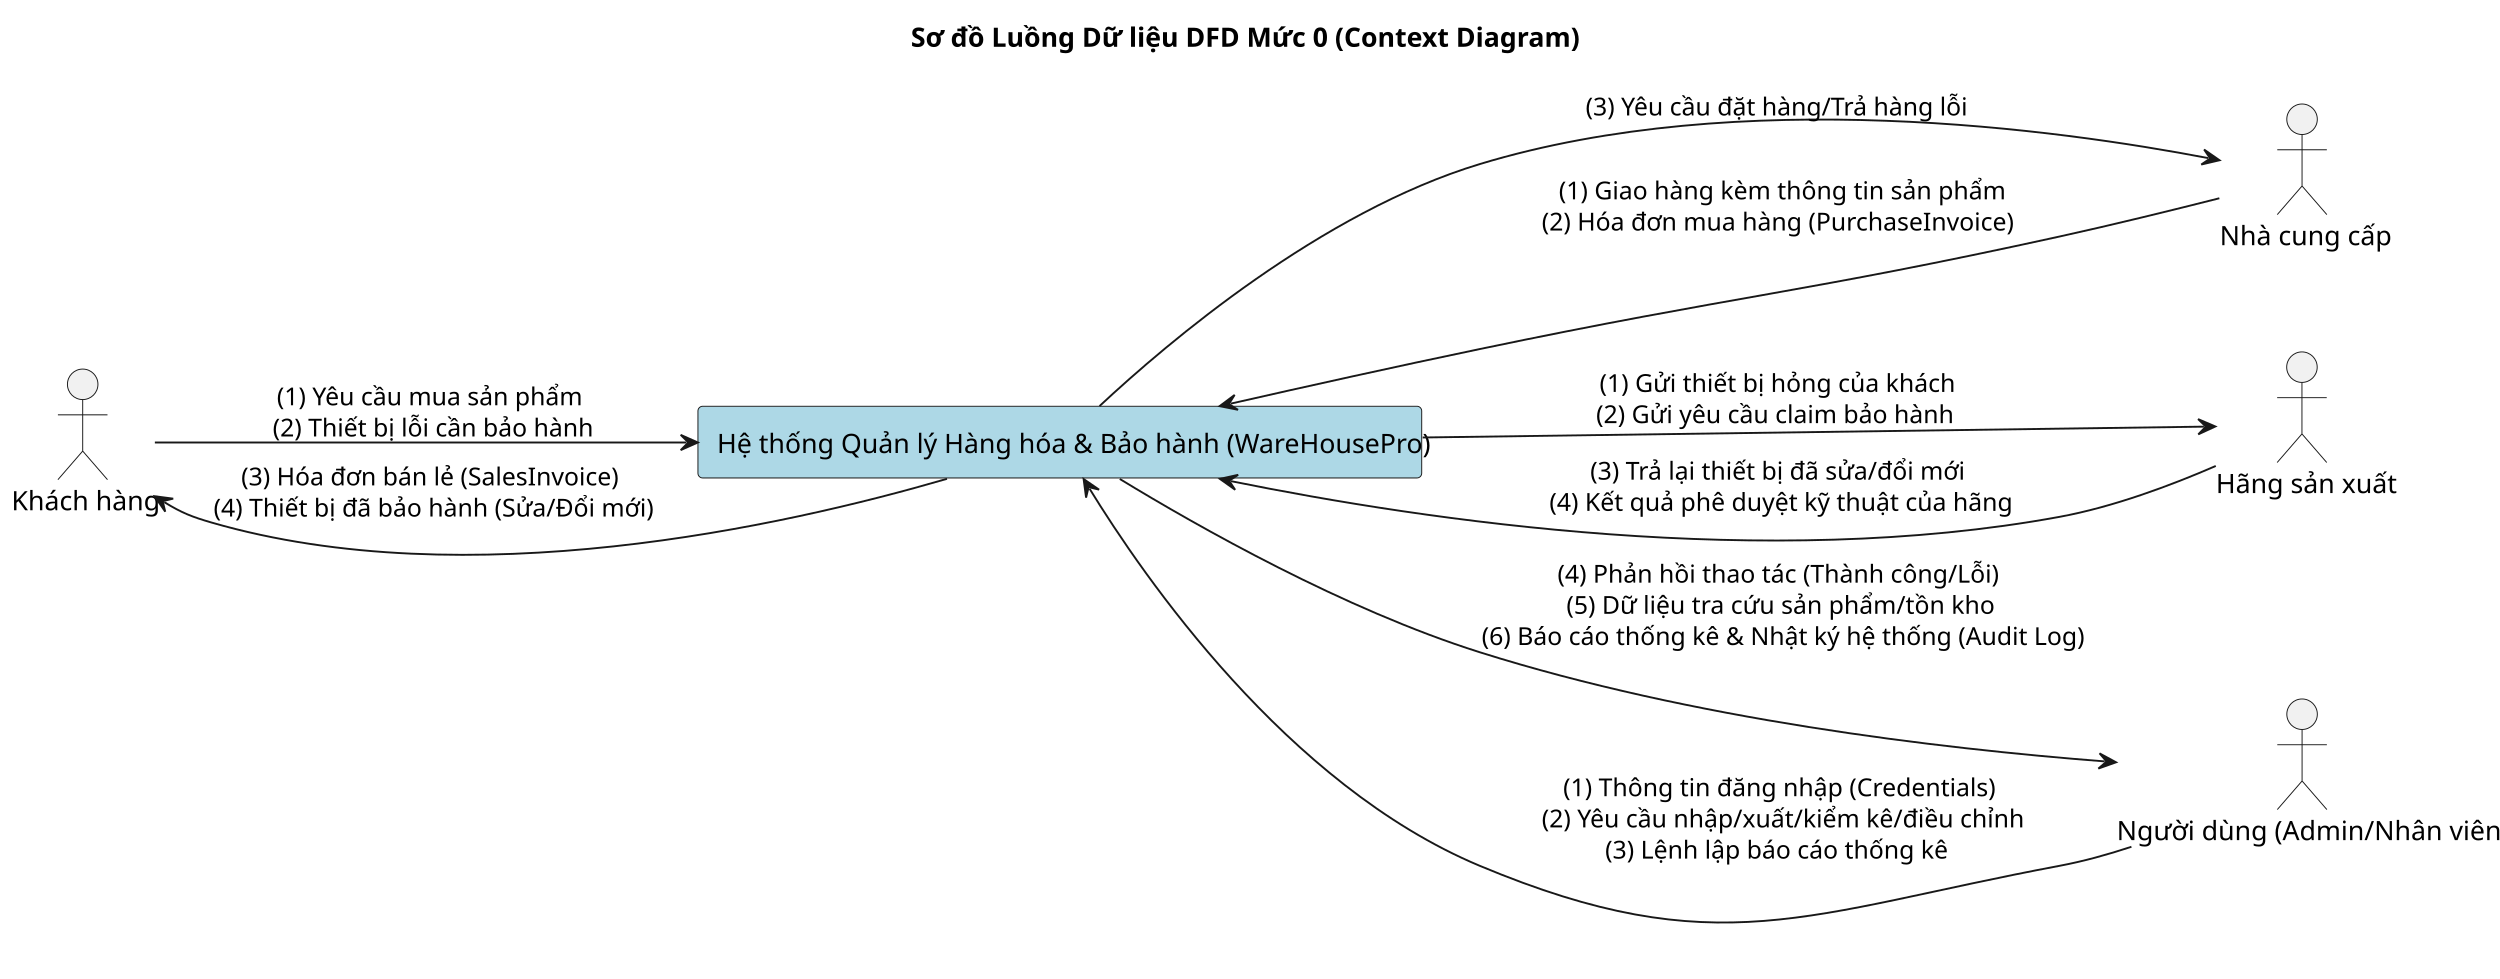
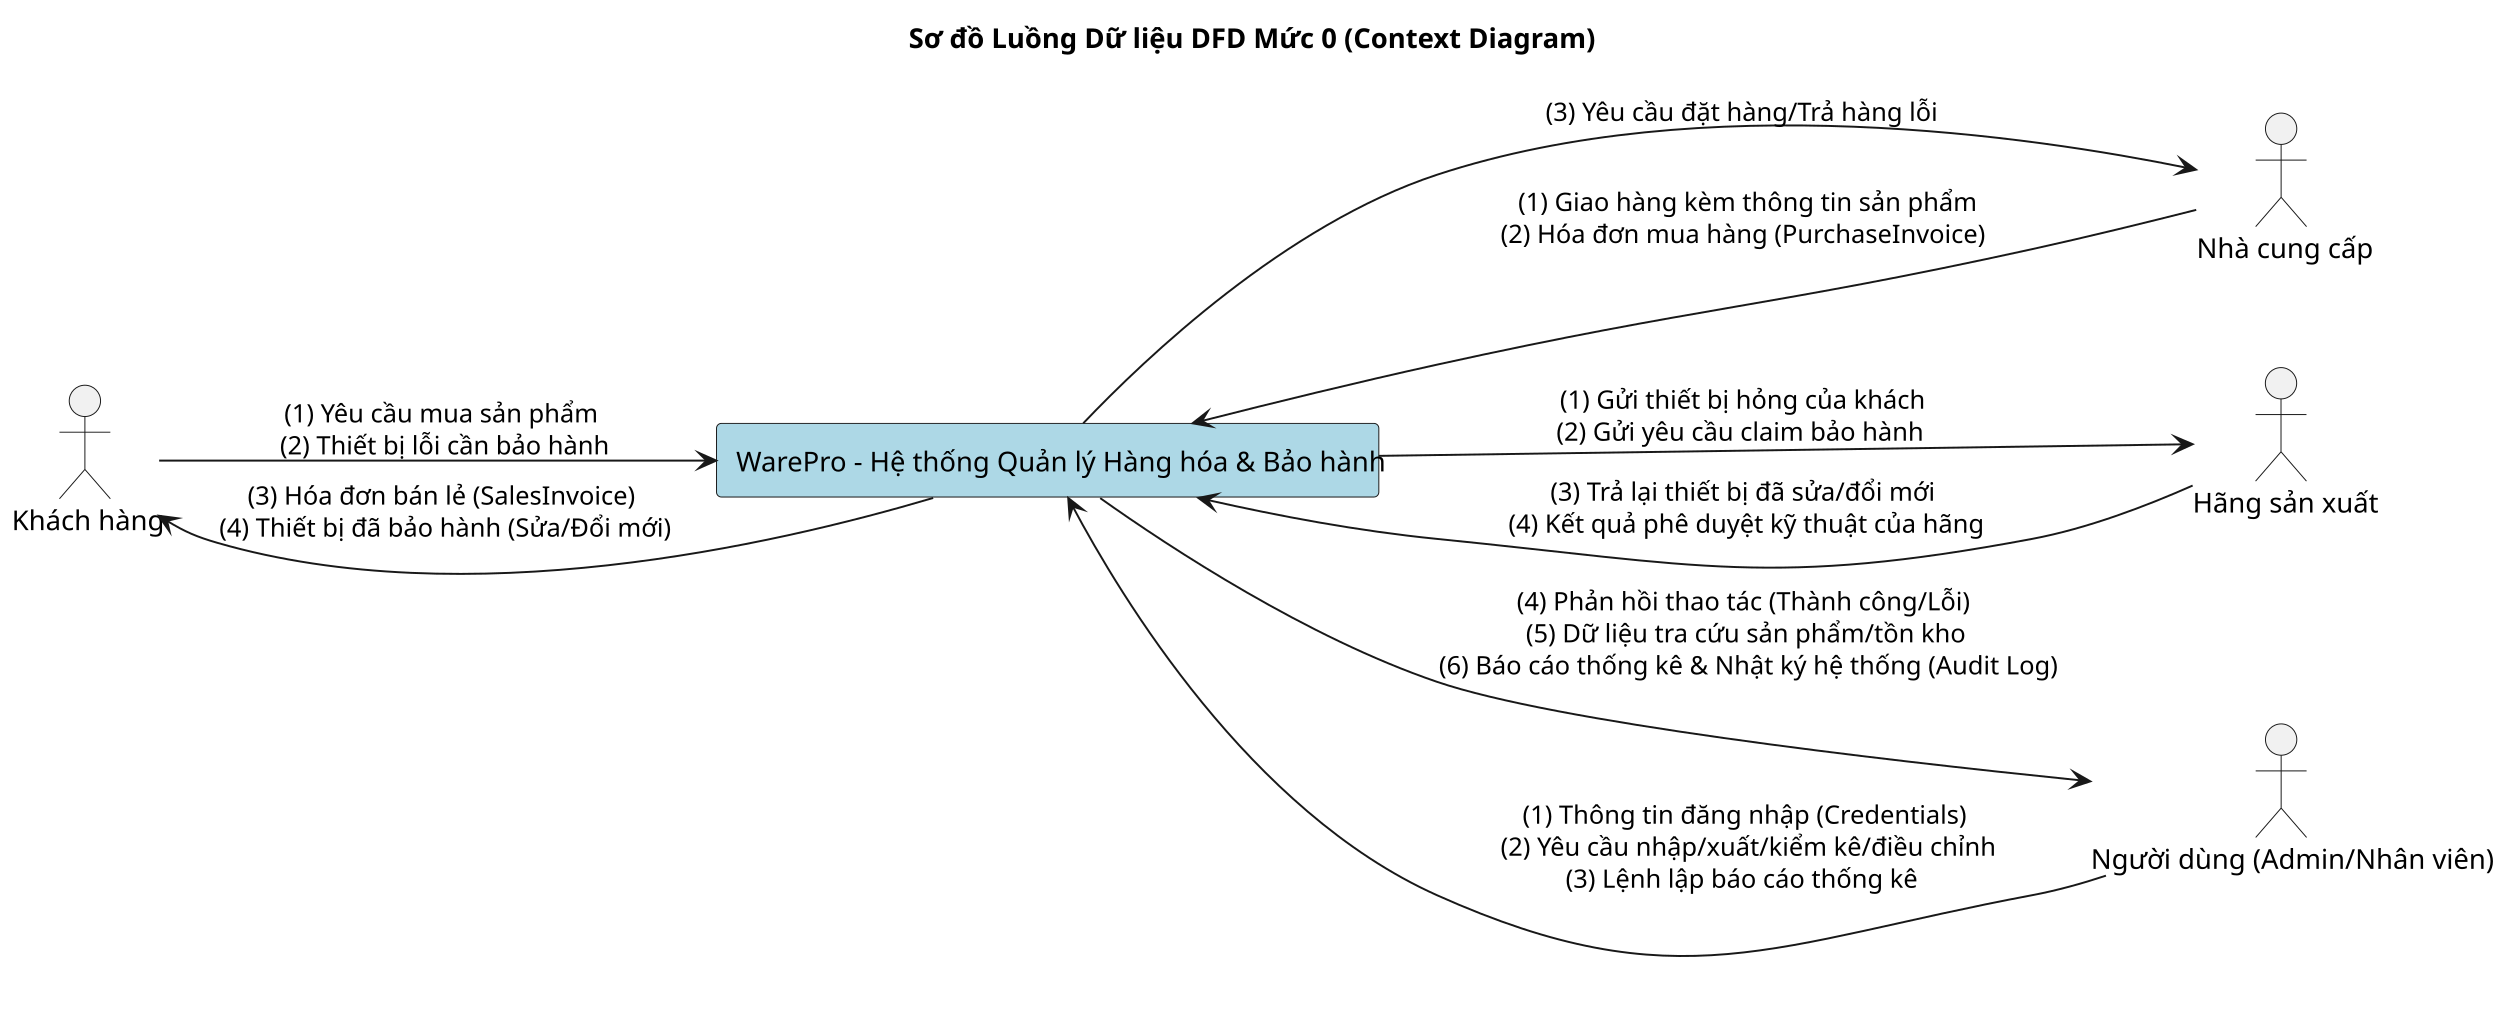
- <svg xmlns="http://www.w3.org/2000/svg" contentStyleType="text/css" data-diagram-type="DESCRIPTION" height="513px" preserveAspectRatio="none" style="width:1311px;height:513px;background:#FFFFFF;" version="1.1" viewBox="0 0 1311 513" width="1311px" zoomAndPan="magnify">
+ <svg xmlns="http://www.w3.org/2000/svg" contentStyleType="text/css" data-diagram-type="DESCRIPTION" height="527px" preserveAspectRatio="none" style="width:1277px;height:527px;background:#FFFFFF;" version="1.1" viewBox="0 0 1277 527" width="1277px" zoomAndPan="magnify">
  <defs />
  <g>
    <g class="title" data-source-line="1">
-       <text fill="#000000" font-family="sans-serif" font-size="14" font-weight="bold" lengthAdjust="spacing" textLength="342.125" x="477.648" y="24.533">Sơ đồ Luồng Dữ liệu DFD Mức 0 (Context Diagram)</text>
+       <text fill="#000000" font-family="sans-serif" font-size="14" font-weight="700" lengthAdjust="spacing" textLength="342.125" x="464.148" y="24.533">Sơ đồ Luồng Dữ liệu DFD Mức 0 (Context Diagram)</text>
    </g>
-     <g class="entity" data-qualified-name="Customer" data-source-line="7" id="ent0002">
-       <ellipse cx="43.365" cy="201.539" fill="#F1F1F1" rx="8" ry="8" style="stroke:#181818;stroke-width:0.5;" />
-       <path d="M43.365,209.539 L43.365,236.539 M30.365,217.539 L56.365,217.539 M43.365,236.539 L30.365,251.539 M43.365,236.539 L56.365,251.539" fill="none" style="stroke:#181818;stroke-width:0.5;" />
-       <text fill="#000000" font-family="sans-serif" font-size="14" lengthAdjust="spacing" textLength="74.731" x="6" y="267.573">Khách hàng</text>
+     <g class="entity" data-qualified-name="Customer" data-source-line="7" id="ent0001">
+       <ellipse cx="43.365" cy="204.769" fill="#F1F1F1" rx="8" ry="8" style="stroke:#181818;stroke-width:0.5;" />
+       <path d="M43.365,212.769 L43.365,239.769 M30.365,220.769 L56.365,220.769 M43.365,239.769 L30.365,254.769 M43.365,239.769 L56.365,254.769" fill="none" style="stroke:#181818;stroke-width:0.5;" />
+       <text fill="#000000" font-family="sans-serif" font-size="14" lengthAdjust="spacing" textLength="74.731" x="6" y="270.803">Khách hàng</text>
    </g>
-     <g class="entity" data-qualified-name="Supplier" data-source-line="8" id="ent0003">
-       <ellipse cx="1207.196" cy="62.539" fill="#F1F1F1" rx="8" ry="8" style="stroke:#181818;stroke-width:0.5;" />
-       <path d="M1207.196,70.539 L1207.196,97.539 M1194.196,78.539 L1220.196,78.539 M1207.196,97.539 L1194.196,112.539 M1207.196,97.539 L1220.196,112.539" fill="none" style="stroke:#181818;stroke-width:0.5;" />
-       <text fill="#000000" font-family="sans-serif" font-size="14" lengthAdjust="spacing" textLength="86.393" x="1164" y="128.573">Nhà cung cấp</text>
+     <g class="entity" data-qualified-name="Supplier" data-source-line="8" id="ent0002">
+       <ellipse cx="1165.196" cy="65.769" fill="#F1F1F1" rx="8" ry="8" style="stroke:#181818;stroke-width:0.5;" />
+       <path d="M1165.196,73.769 L1165.196,100.769 M1152.196,81.769 L1178.196,81.769 M1165.196,100.769 L1152.196,115.769 M1165.196,100.769 L1178.196,115.769" fill="none" style="stroke:#181818;stroke-width:0.5;" />
+       <text fill="#000000" font-family="sans-serif" font-size="14" lengthAdjust="spacing" textLength="86.393" x="1122" y="131.803">Nhà cung cấp</text>
    </g>
-     <g class="entity" data-qualified-name="Manufacturer" data-source-line="9" id="ent0004">
-       <ellipse cx="1207.141" cy="192.539" fill="#F1F1F1" rx="8" ry="8" style="stroke:#181818;stroke-width:0.5;" />
-       <path d="M1207.141,200.539 L1207.141,227.539 M1194.141,208.539 L1220.141,208.539 M1207.141,227.539 L1194.141,242.539 M1207.141,227.539 L1220.141,242.539" fill="none" style="stroke:#181818;stroke-width:0.5;" />
-       <text fill="#000000" font-family="sans-serif" font-size="14" lengthAdjust="spacing" textLength="90.282" x="1162" y="258.573">Hãng sản xuất</text>
+     <g class="entity" data-qualified-name="Manufacturer" data-source-line="9" id="ent0003">
+       <ellipse cx="1165.141" cy="195.769" fill="#F1F1F1" rx="8" ry="8" style="stroke:#181818;stroke-width:0.5;" />
+       <path d="M1165.141,203.769 L1165.141,230.769 M1152.141,211.769 L1178.141,211.769 M1165.141,230.769 L1152.141,245.769 M1165.141,230.769 L1178.141,245.769" fill="none" style="stroke:#181818;stroke-width:0.5;" />
+       <text fill="#000000" font-family="sans-serif" font-size="14" lengthAdjust="spacing" textLength="90.282" x="1120" y="261.803">Hãng sản xuất</text>
    </g>
-     <g class="entity" data-qualified-name="User" data-source-line="10" id="ent0005">
-       <ellipse cx="1207.21" cy="374.539" fill="#F1F1F1" rx="8" ry="8" style="stroke:#181818;stroke-width:0.5;" />
-       <path d="M1207.21,382.539 L1207.21,409.539 M1194.21,390.539 L1220.21,390.539 M1207.21,409.539 L1194.21,424.539 M1207.21,409.539 L1220.21,424.539" fill="none" style="stroke:#181818;stroke-width:0.5;" />
-       <text fill="#000000" font-family="sans-serif" font-size="14" lengthAdjust="spacing" textLength="194.421" x="1110" y="440.573">Người dùng (Admin/Nhân viên)</text>
+     <g class="entity" data-qualified-name="User" data-source-line="10" id="ent0004">
+       <ellipse cx="1165.21" cy="377.769" fill="#F1F1F1" rx="8" ry="8" style="stroke:#181818;stroke-width:0.5;" />
+       <path d="M1165.21,385.769 L1165.21,412.769 M1152.21,393.769 L1178.21,393.769 M1165.21,412.769 L1152.21,427.769 M1165.21,412.769 L1178.21,427.769" fill="none" style="stroke:#181818;stroke-width:0.5;" />
+       <text fill="#000000" font-family="sans-serif" font-size="14" lengthAdjust="spacing" textLength="194.421" x="1068" y="443.803">Người dùng (Admin/Nhân viên)</text>
    </g>
-     <g class="entity" data-qualified-name="System" data-source-line="12" id="ent0006">
-       <rect fill="#ADD8E6" height="37.609" rx="2.5" ry="2.5" style="stroke:#181818;stroke-width:0.5;" width="379.543" x="366" y="213.039" />
-       <text fill="#000000" font-family="sans-serif" font-size="14" lengthAdjust="spacing" textLength="359.543" x="376" y="237.573">Hệ thống Quản lý Hàng hóa &amp; Bảo hành (WareHousePro)</text>
+     <g class="entity" data-qualified-name="System" data-source-line="12" id="ent0005">
+       <rect fill="#ADD8E6" height="37.609" rx="2.5" ry="2.5" style="stroke:#181818;stroke-width:0.5;" width="338.302" x="366" y="216.269" />
+       <text fill="#000000" font-family="sans-serif" font-size="14" lengthAdjust="spacing" textLength="318.302" x="376" y="240.803">WarePro - Hệ thống Quản lý Hàng hóa &amp; Bảo hành</text>
    </g>
-     <g class="link" data-entity-1="ent0002" data-entity-2="ent0006" data-link-type="dependency" data-source-line="15" id="lnk7">
-       <path d="M81.21,232.039 C140.48,232.039 255.2,232.039 359.95,232.039" fill="none" id="Customer-to-System" style="stroke:#181818;stroke-width:1;" />
-       <polygon fill="#181818" points="365.95,232.039,356.95,228.039,360.95,232.039,356.95,236.039,365.95,232.039" style="stroke:#181818;stroke-width:1;" />
-       <text fill="#000000" font-family="sans-serif" font-size="13" lengthAdjust="spacing" textLength="156.806" x="145.174" y="212.535">(1) Yêu cầu mua sản phẩm</text>
-       <text fill="#000000" font-family="sans-serif" font-size="13" lengthAdjust="spacing" textLength="161.154" x="143" y="228.886">(2) Thiết bị lỗi cần bảo hành</text>
+     <g class="link" data-entity-1="ent0001" data-entity-2="ent0005" data-link-type="dependency" data-source-line="15" id="lnk6">
+       <path d="M81.29,235.269 C141.21,235.269 258.48,235.269 360.86,235.269" fill="none" id="Customer-to-System" style="stroke:#181818;stroke-width:1;" />
+       <polygon fill="#181818" points="365.86,235.269,356.86,231.269,360.86,235.269,356.86,239.269,365.86,235.269" style="stroke:#181818;stroke-width:1;stroke-linejoin:miter;stroke-miterlimit:10;" />
+       <text fill="#000000" font-family="sans-serif" font-size="13" lengthAdjust="spacing" textLength="156.806" x="145.174" y="215.764">(1) Yêu cầu mua sản phẩm</text>
+       <text fill="#000000" font-family="sans-serif" font-size="13" lengthAdjust="spacing" textLength="161.154" x="143" y="232.116">(2) Thiết bị lỗi cần bảo hành</text>
    </g>
-     <g class="link" data-entity-1="ent0006" data-entity-2="ent0002" data-link-type="dependency" data-source-line="16" id="lnk8">
-       <path d="M496.6,251.089 C410.46,276.179 245.06,312.829 111,274.039 C100.64,271.039 95.459,269.019 86.169,263.339" fill="none" id="System-to-Customer" style="stroke:#181818;stroke-width:1;" />
-       <polygon fill="#181818" points="81.05,260.209,86.642,268.317,85.316,262.818,90.815,261.491,81.05,260.209" style="stroke:#181818;stroke-width:1;" />
-       <text fill="#000000" font-family="sans-serif" font-size="13" lengthAdjust="spacing" textLength="194.956" x="126.463" y="254.535">(3) Hóa đơn bán lẻ (SalesInvoice)</text>
-       <text fill="#000000" font-family="sans-serif" font-size="13" lengthAdjust="spacing" textLength="223.882" x="112" y="270.886">(4) Thiết bị đã bảo hành (Sửa/Đổi mới)</text>
+     <g class="link" data-entity-1="ent0005" data-entity-2="ent0001" data-link-type="dependency" data-source-line="16" id="lnk7">
+       <path d="M476.66,254.349 C394.14,278.819 237.89,313.989 111,277.269 C100.64,274.269 94.604,271.741 85.314,266.051" fill="none" id="System-to-Customer" style="stroke:#181818;stroke-width:1;" />
+       <polygon fill="#181818" points="81.05,263.439,86.636,271.551,85.314,266.051,90.814,264.729,81.05,263.439" style="stroke:#181818;stroke-width:1;stroke-linejoin:miter;stroke-miterlimit:10;" />
+       <text fill="#000000" font-family="sans-serif" font-size="13" lengthAdjust="spacing" textLength="194.956" x="126.463" y="257.764">(3) Hóa đơn bán lẻ (SalesInvoice)</text>
+       <text fill="#000000" font-family="sans-serif" font-size="13" lengthAdjust="spacing" textLength="223.882" x="112" y="274.116">(4) Thiết bị đã bảo hành (Sửa/Đổi mới)</text>
    </g>
-     <g class="link" data-entity-1="ent0003" data-entity-2="ent0006" data-link-type="dependency" data-source-line="19" id="lnk9">
-       <path d="M1163.83,103.969 C1139.42,110.159 1108.05,117.869 1080,124.039 C945.58,153.599 910.72,154.899 776,183.039 C730.81,192.479 686.381,202.35 645.401,211.66" fill="none" id="Supplier-to-System" style="stroke:#181818;stroke-width:1;" />
-       <polygon fill="#181818" points="639.55,212.989,649.212,214.896,644.426,211.882,647.44,207.095,639.55,212.989" style="stroke:#181818;stroke-width:1;" />
-       <text fill="#000000" font-family="sans-serif" font-size="13" lengthAdjust="spacing" textLength="221.851" x="817.453" y="104.534">(1) Giao hàng kèm thông tin sản phẩm</text>
-       <text fill="#000000" font-family="sans-serif" font-size="13" lengthAdjust="spacing" textLength="239.757" x="808.5" y="120.886">(2) Hóa đơn mua hàng (PurchaseInvoice)</text>
+     <g class="link" data-entity-1="ent0002" data-entity-2="ent0005" data-link-type="dependency" data-source-line="19" id="lnk8">
+       <path d="M1121.83,107.199 C1097.42,113.389 1066.05,121.099 1038,127.269 C903.58,156.829 868.4,156.619 734,186.269 C692.5,195.429 651.246,205.539 613.976,214.999" fill="none" id="Supplier-to-System" style="stroke:#181818;stroke-width:1;" />
+       <polygon fill="#181818" points="609.13,216.229,618.837,217.892,613.976,214.999,616.869,210.138,609.13,216.229" style="stroke:#181818;stroke-width:1;stroke-linejoin:miter;stroke-miterlimit:10;" />
+       <text fill="#000000" font-family="sans-serif" font-size="13" lengthAdjust="spacing" textLength="221.851" x="775.453" y="107.764">(1) Giao hàng kèm thông tin sản phẩm</text>
+       <text fill="#000000" font-family="sans-serif" font-size="13" lengthAdjust="spacing" textLength="239.757" x="766.5" y="124.116">(2) Hóa đơn mua hàng (PurchaseInvoice)</text>
    </g>
-     <g class="link" data-entity-1="ent0006" data-entity-2="ent0003" data-link-type="dependency" data-source-line="20" id="lnk10">
-       <path d="M576.59,212.949 C612.52,179.439 692.9,111.199 776,86.039 C912.84,44.609 1079.676,67.954 1158.036,82.914" fill="none" id="System-to-Supplier" style="stroke:#181818;stroke-width:1;" />
-       <polygon fill="#181818" points="1163.93,84.039,1155.84,78.423,1159.019,83.102,1154.34,86.281,1163.93,84.039" style="stroke:#181818;stroke-width:1;" />
-       <text fill="#000000" font-family="sans-serif" font-size="13" lengthAdjust="spacing" textLength="193.68" x="831.5" y="60.535">(3) Yêu cầu đặt hàng/Trả hàng lỗi</text>
+     <g class="link" data-entity-1="ent0005" data-entity-2="ent0002" data-link-type="dependency" data-source-line="20" id="lnk9">
+       <path d="M553.32,216.219 C585.18,182.759 656.91,114.619 734,89.269 C869.82,44.609 1038.16,69.684 1116.83,85.664" fill="none" id="System-to-Supplier" style="stroke:#181818;stroke-width:1;" />
+       <polygon fill="#181818" points="1121.73,86.659,1113.706,80.948,1116.83,85.664,1112.114,88.788,1121.73,86.659" style="stroke:#181818;stroke-width:1;stroke-linejoin:miter;stroke-miterlimit:10;" />
+       <text fill="#000000" font-family="sans-serif" font-size="13" lengthAdjust="spacing" textLength="193.68" x="789.5" y="61.764">(3) Yêu cầu đặt hàng/Trả hàng lỗi</text>
    </g>
-     <g class="link" data-entity-1="ent0006" data-entity-2="ent0004" data-link-type="dependency" data-source-line="23" id="lnk11">
-       <path d="M746.03,229.419 C890.09,227.419 1071.581,224.903 1155.731,223.733" fill="none" id="System-to-Manufacturer" style="stroke:#181818;stroke-width:1;" />
-       <polygon fill="#181818" points="1161.73,223.649,1152.675,219.775,1156.73,223.719,1152.786,227.774,1161.73,223.649" style="stroke:#181818;stroke-width:1;" />
-       <text fill="#000000" font-family="sans-serif" font-size="13" lengthAdjust="spacing" textLength="178.522" x="838.803" y="205.535">(1) Gửi thiết bị hỏng của khách</text>
-       <text fill="#000000" font-family="sans-serif" font-size="13" lengthAdjust="spacing" textLength="182.127" x="837" y="221.886">(2) Gửi yêu cầu claim bảo hành</text>
+     <g class="link" data-entity-1="ent0005" data-entity-2="ent0003" data-link-type="dependency" data-source-line="23" id="lnk10">
+       <path d="M704.29,232.859 C844.72,230.849 1030.101,228.191 1114.991,226.971" fill="none" id="System-to-Manufacturer" style="stroke:#181818;stroke-width:1;" />
+       <polygon fill="#181818" points="1119.99,226.899,1110.933,223.029,1114.991,226.971,1111.048,231.028,1119.99,226.899" style="stroke:#181818;stroke-width:1;stroke-linejoin:miter;stroke-miterlimit:10;" />
+       <text fill="#000000" font-family="sans-serif" font-size="13" lengthAdjust="spacing" textLength="178.522" x="796.803" y="208.764">(1) Gửi thiết bị hỏng của khách</text>
+       <text fill="#000000" font-family="sans-serif" font-size="13" lengthAdjust="spacing" textLength="182.127" x="795" y="225.116">(2) Gửi yêu cầu claim bảo hành</text>
    </g>
-     <g class="link" data-entity-1="ent0004" data-entity-2="ent0006" data-link-type="dependency" data-source-line="24" id="lnk12">
-       <path d="M1161.95,244.349 C1138.26,254.639 1108.2,265.849 1080,271.039 C926.2,299.339 749.251,273.31 645.561,252.32" fill="none" id="Manufacturer-to-System" style="stroke:#181818;stroke-width:1;" />
-       <polygon fill="#181818" points="639.68,251.129,647.707,256.836,644.581,252.121,649.295,248.994,639.68,251.129" style="stroke:#181818;stroke-width:1;" />
-       <text fill="#000000" font-family="sans-serif" font-size="13" lengthAdjust="spacing" textLength="188.462" x="833.904" y="251.535">(3) Trả lại thiết bị đã sửa/đổi mới</text>
-       <text fill="#000000" font-family="sans-serif" font-size="13" lengthAdjust="spacing" textLength="231.27" x="812.5" y="267.886">(4) Kết quả phê duyệt kỹ thuật của hãng</text>
+     <g class="link" data-entity-1="ent0003" data-entity-2="ent0005" data-link-type="dependency" data-source-line="24" id="lnk11">
+       <path d="M1120,248.019 C1096.32,258.519 1066.26,269.969 1038,275.269 C905.21,300.179 868.44,288.719 734,275.269 C693.35,271.209 653.568,263.655 616.968,255.435" fill="none" id="Manufacturer-to-System" style="stroke:#181818;stroke-width:1;" />
+       <polygon fill="#181818" points="612.09,254.339,619.995,260.214,616.968,255.435,621.748,252.409,612.09,254.339" style="stroke:#181818;stroke-width:1;stroke-linejoin:miter;stroke-miterlimit:10;" />
+       <text fill="#000000" font-family="sans-serif" font-size="13" lengthAdjust="spacing" textLength="188.462" x="791.904" y="255.764">(3) Trả lại thiết bị đã sửa/đổi mới</text>
+       <text fill="#000000" font-family="sans-serif" font-size="13" lengthAdjust="spacing" textLength="231.27" x="770.5" y="272.116">(4) Kết quả phê duyệt kỹ thuật của hãng</text>
    </g>
-     <g class="link" data-entity-1="ent0005" data-entity-2="ent0006" data-link-type="dependency" data-source-line="27" id="lnk13">
-       <path d="M1117.72,444.049 C1105.26,448.169 1092.46,451.699 1080,454.039 C947.21,478.949 900.65,506.169 776,454.039 C674.61,411.639 599.45,302.002 571.38,256.302" fill="none" id="User-to-System" style="stroke:#181818;stroke-width:1;" />
-       <polygon fill="#181818" points="568.24,251.189,569.542,260.952,570.857,255.45,576.359,256.765,568.24,251.189" style="stroke:#181818;stroke-width:1;" />
-       <text fill="#000000" font-family="sans-serif" font-size="13" lengthAdjust="spacing" textLength="216.792" x="819.704" y="417.534">(1) Thông tin đăng nhập (Credentials)</text>
-       <text fill="#000000" font-family="sans-serif" font-size="13" lengthAdjust="spacing" textLength="239.199" x="808.5" y="433.886">(2) Yêu cầu nhập/xuất/kiểm kê/điều chỉnh</text>
-       <text fill="#000000" font-family="sans-serif" font-size="13" lengthAdjust="spacing" textLength="172.739" x="841.73" y="450.238">(3) Lệnh lập báo cáo thống kê</text>
+     <g class="link" data-entity-1="ent0004" data-entity-2="ent0005" data-link-type="dependency" data-source-line="27" id="lnk12">
+       <path d="M1075.72,447.289 C1063.26,451.399 1050.46,454.929 1038,457.269 C905.21,482.179 857.3,512.519 734,457.269 C638.33,414.399 572.229,304.344 547.989,258.784" fill="none" id="User-to-System" style="stroke:#181818;stroke-width:1;" />
+       <polygon fill="#181818" points="545.64,254.369,546.336,264.194,547.989,258.784,553.399,260.436,545.64,254.369" style="stroke:#181818;stroke-width:1;stroke-linejoin:miter;stroke-miterlimit:10;" />
+       <text fill="#000000" font-family="sans-serif" font-size="13" lengthAdjust="spacing" textLength="216.792" x="777.704" y="420.764">(1) Thông tin đăng nhập (Credentials)</text>
+       <text fill="#000000" font-family="sans-serif" font-size="13" lengthAdjust="spacing" textLength="239.199" x="766.5" y="437.116">(2) Yêu cầu nhập/xuất/kiểm kê/điều chỉnh</text>
+       <text fill="#000000" font-family="sans-serif" font-size="13" lengthAdjust="spacing" textLength="172.739" x="799.73" y="453.468">(3) Lệnh lập báo cáo thống kê</text>
    </g>
-     <g class="link" data-entity-1="ent0006" data-entity-2="ent0005" data-link-type="dependency" data-source-line="28" id="lnk14">
-       <path d="M587.22,251.169 C628.29,276.219 704.79,319.579 776,342.039 C887.35,377.149 1015.228,392.372 1103.688,399.282" fill="none" id="System-to-User" style="stroke:#181818;stroke-width:1;" />
-       <polygon fill="#181818" points="1109.67,399.749,1101.009,395.061,1104.685,399.36,1100.386,403.036,1109.67,399.749" style="stroke:#181818;stroke-width:1;" />
-       <text fill="#000000" font-family="sans-serif" font-size="13" lengthAdjust="spacing" textLength="222.581" x="816.746" y="305.534">(4) Phản hồi thao tác (Thành công/Lỗi)</text>
-       <text fill="#000000" font-family="sans-serif" font-size="13" lengthAdjust="spacing" textLength="213.224" x="821.424" y="321.886">(5) Dữ liệu tra cứu sản phẩm/tồn kho</text>
-       <text fill="#000000" font-family="sans-serif" font-size="13" lengthAdjust="spacing" textLength="302.072" x="777" y="338.238">(6) Báo cáo thống kê &amp; Nhật ký hệ thống (Audit Log)</text>
+     <g class="link" data-entity-1="ent0005" data-entity-2="ent0004" data-link-type="dependency" data-source-line="28" id="lnk13">
+       <path d="M561.99,254.449 C598.42,280.299 667.69,325.659 734,348.269 C793.93,368.709 955.416,387.651 1062.766,398.611" fill="none" id="System-to-User" style="stroke:#181818;stroke-width:1;" />
+       <polygon fill="#181818" points="1067.74,399.119,1059.193,394.226,1062.766,398.611,1058.38,402.185,1067.74,399.119" style="stroke:#181818;stroke-width:1;stroke-linejoin:miter;stroke-miterlimit:10;" />
+       <text fill="#000000" font-family="sans-serif" font-size="13" lengthAdjust="spacing" textLength="222.581" x="774.746" y="311.764">(4) Phản hồi thao tác (Thành công/Lỗi)</text>
+       <text fill="#000000" font-family="sans-serif" font-size="13" lengthAdjust="spacing" textLength="213.224" x="779.424" y="328.116">(5) Dữ liệu tra cứu sản phẩm/tồn kho</text>
+       <text fill="#000000" font-family="sans-serif" font-size="13" lengthAdjust="spacing" textLength="302.072" x="735" y="344.468">(6) Báo cáo thống kê &amp; Nhật ký hệ thống (Audit Log)</text>
    </g>
  </g>
</svg>
